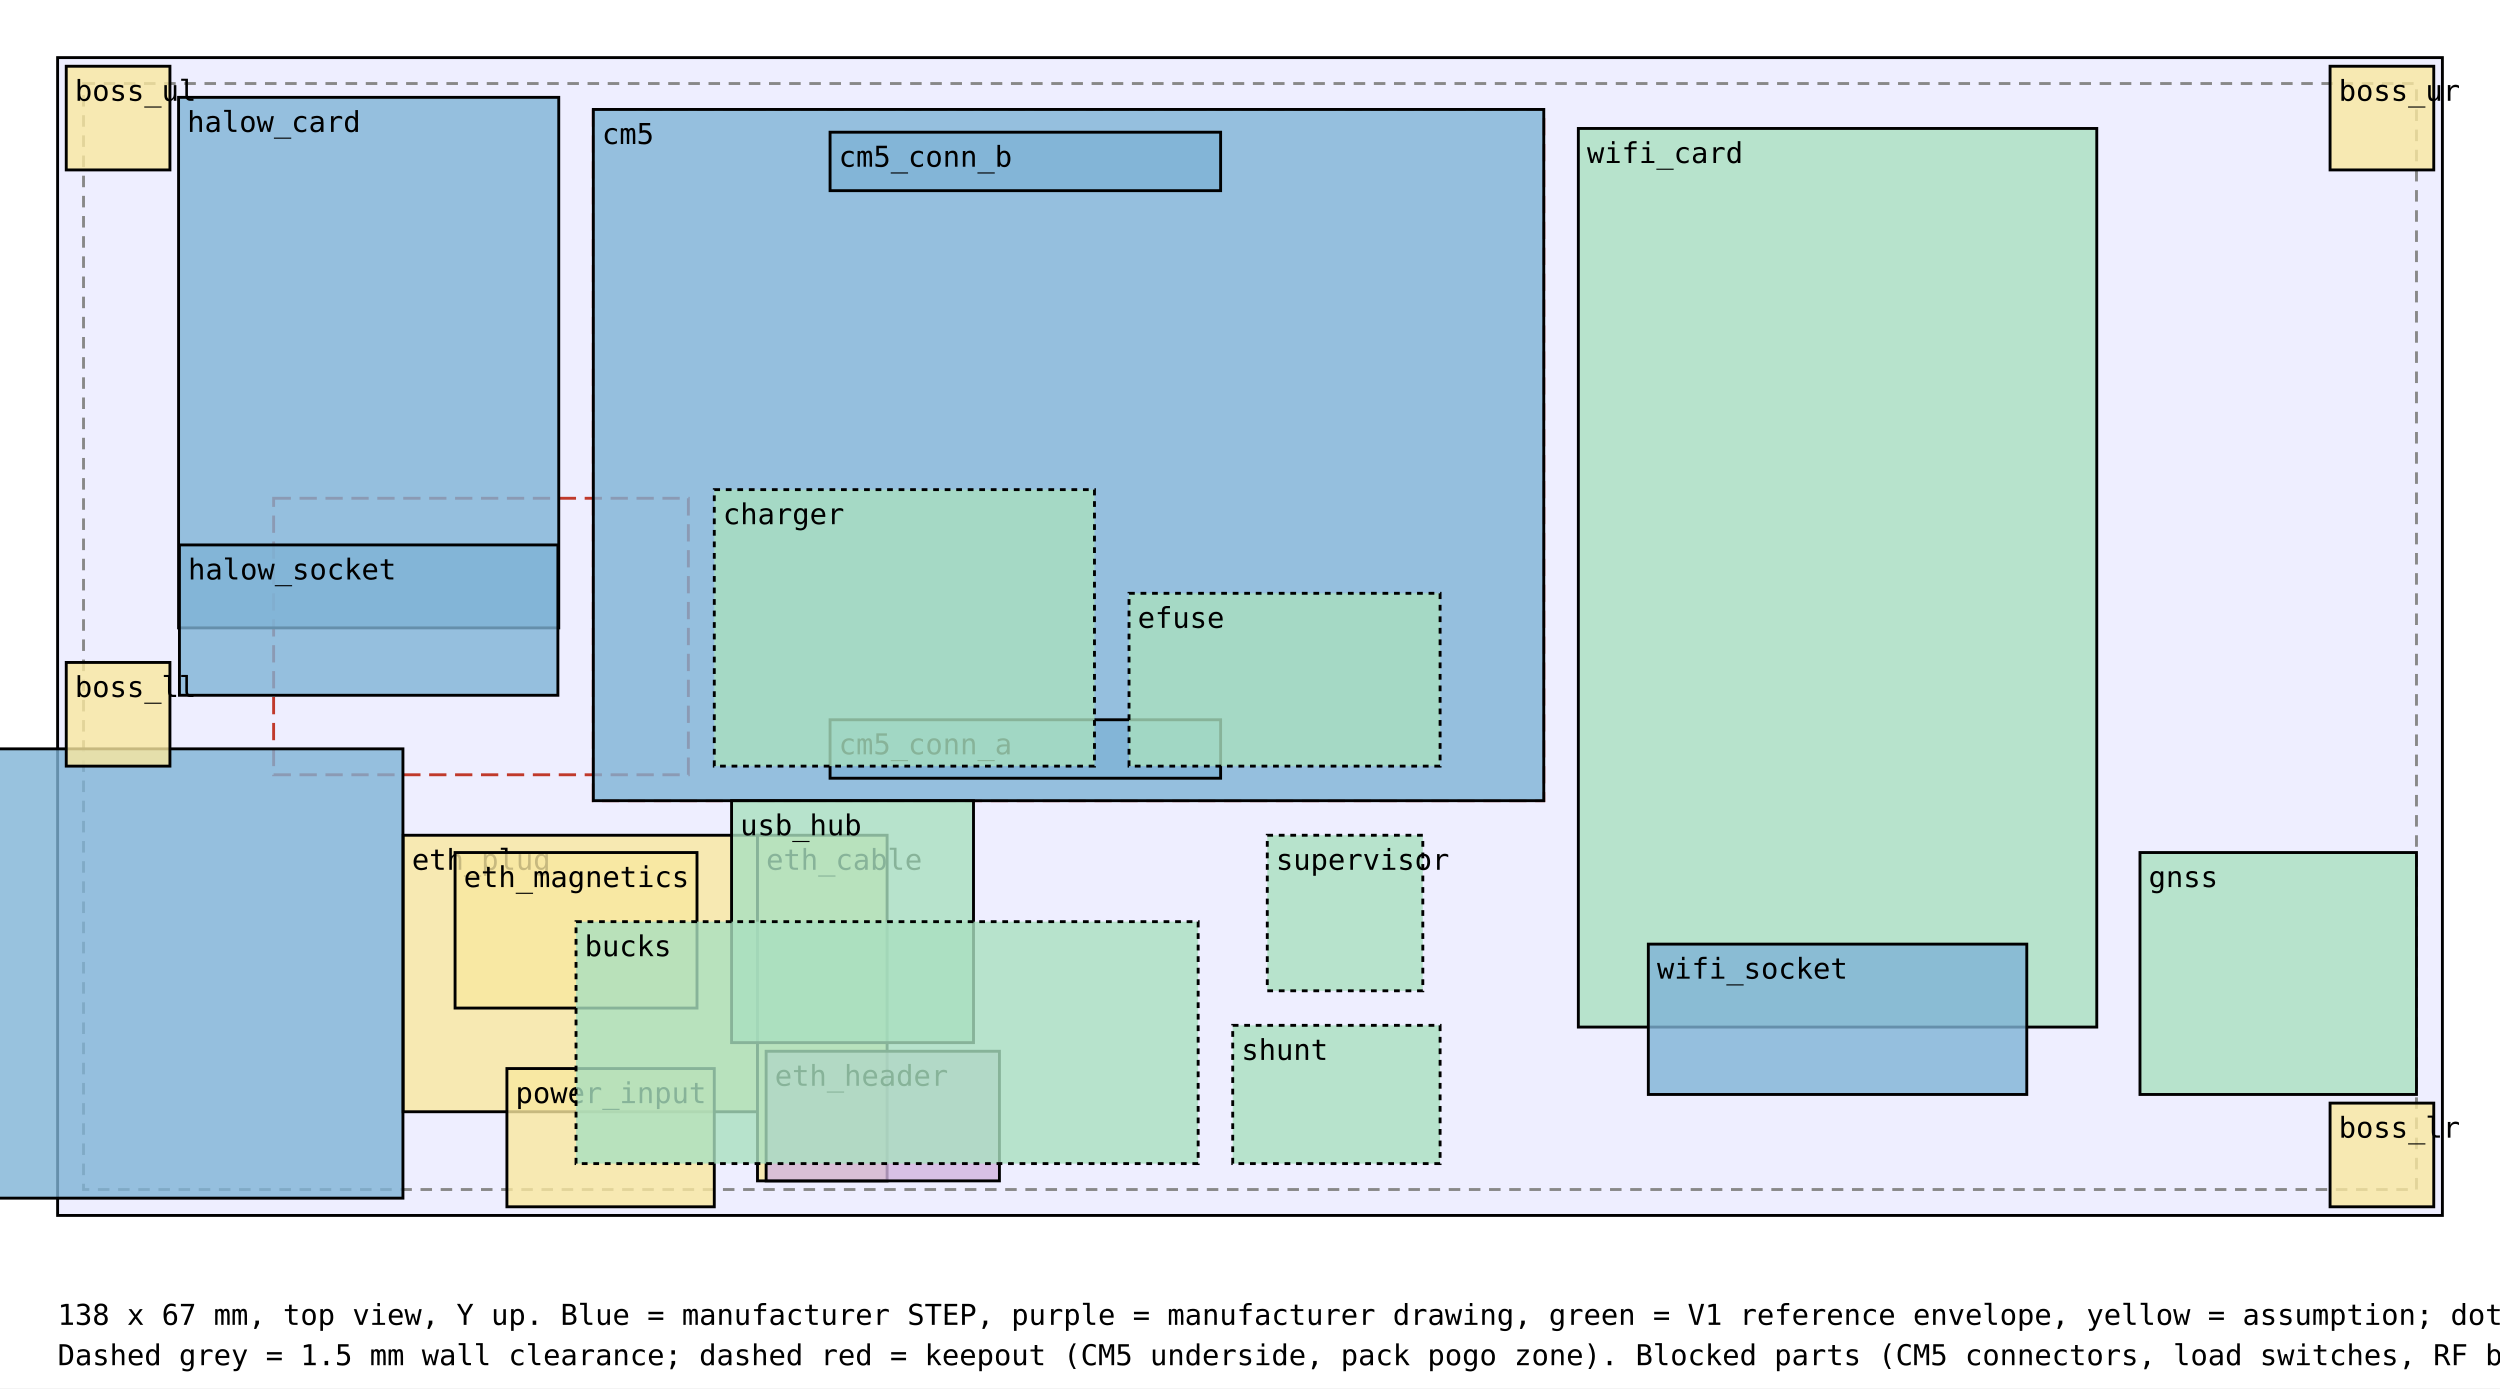
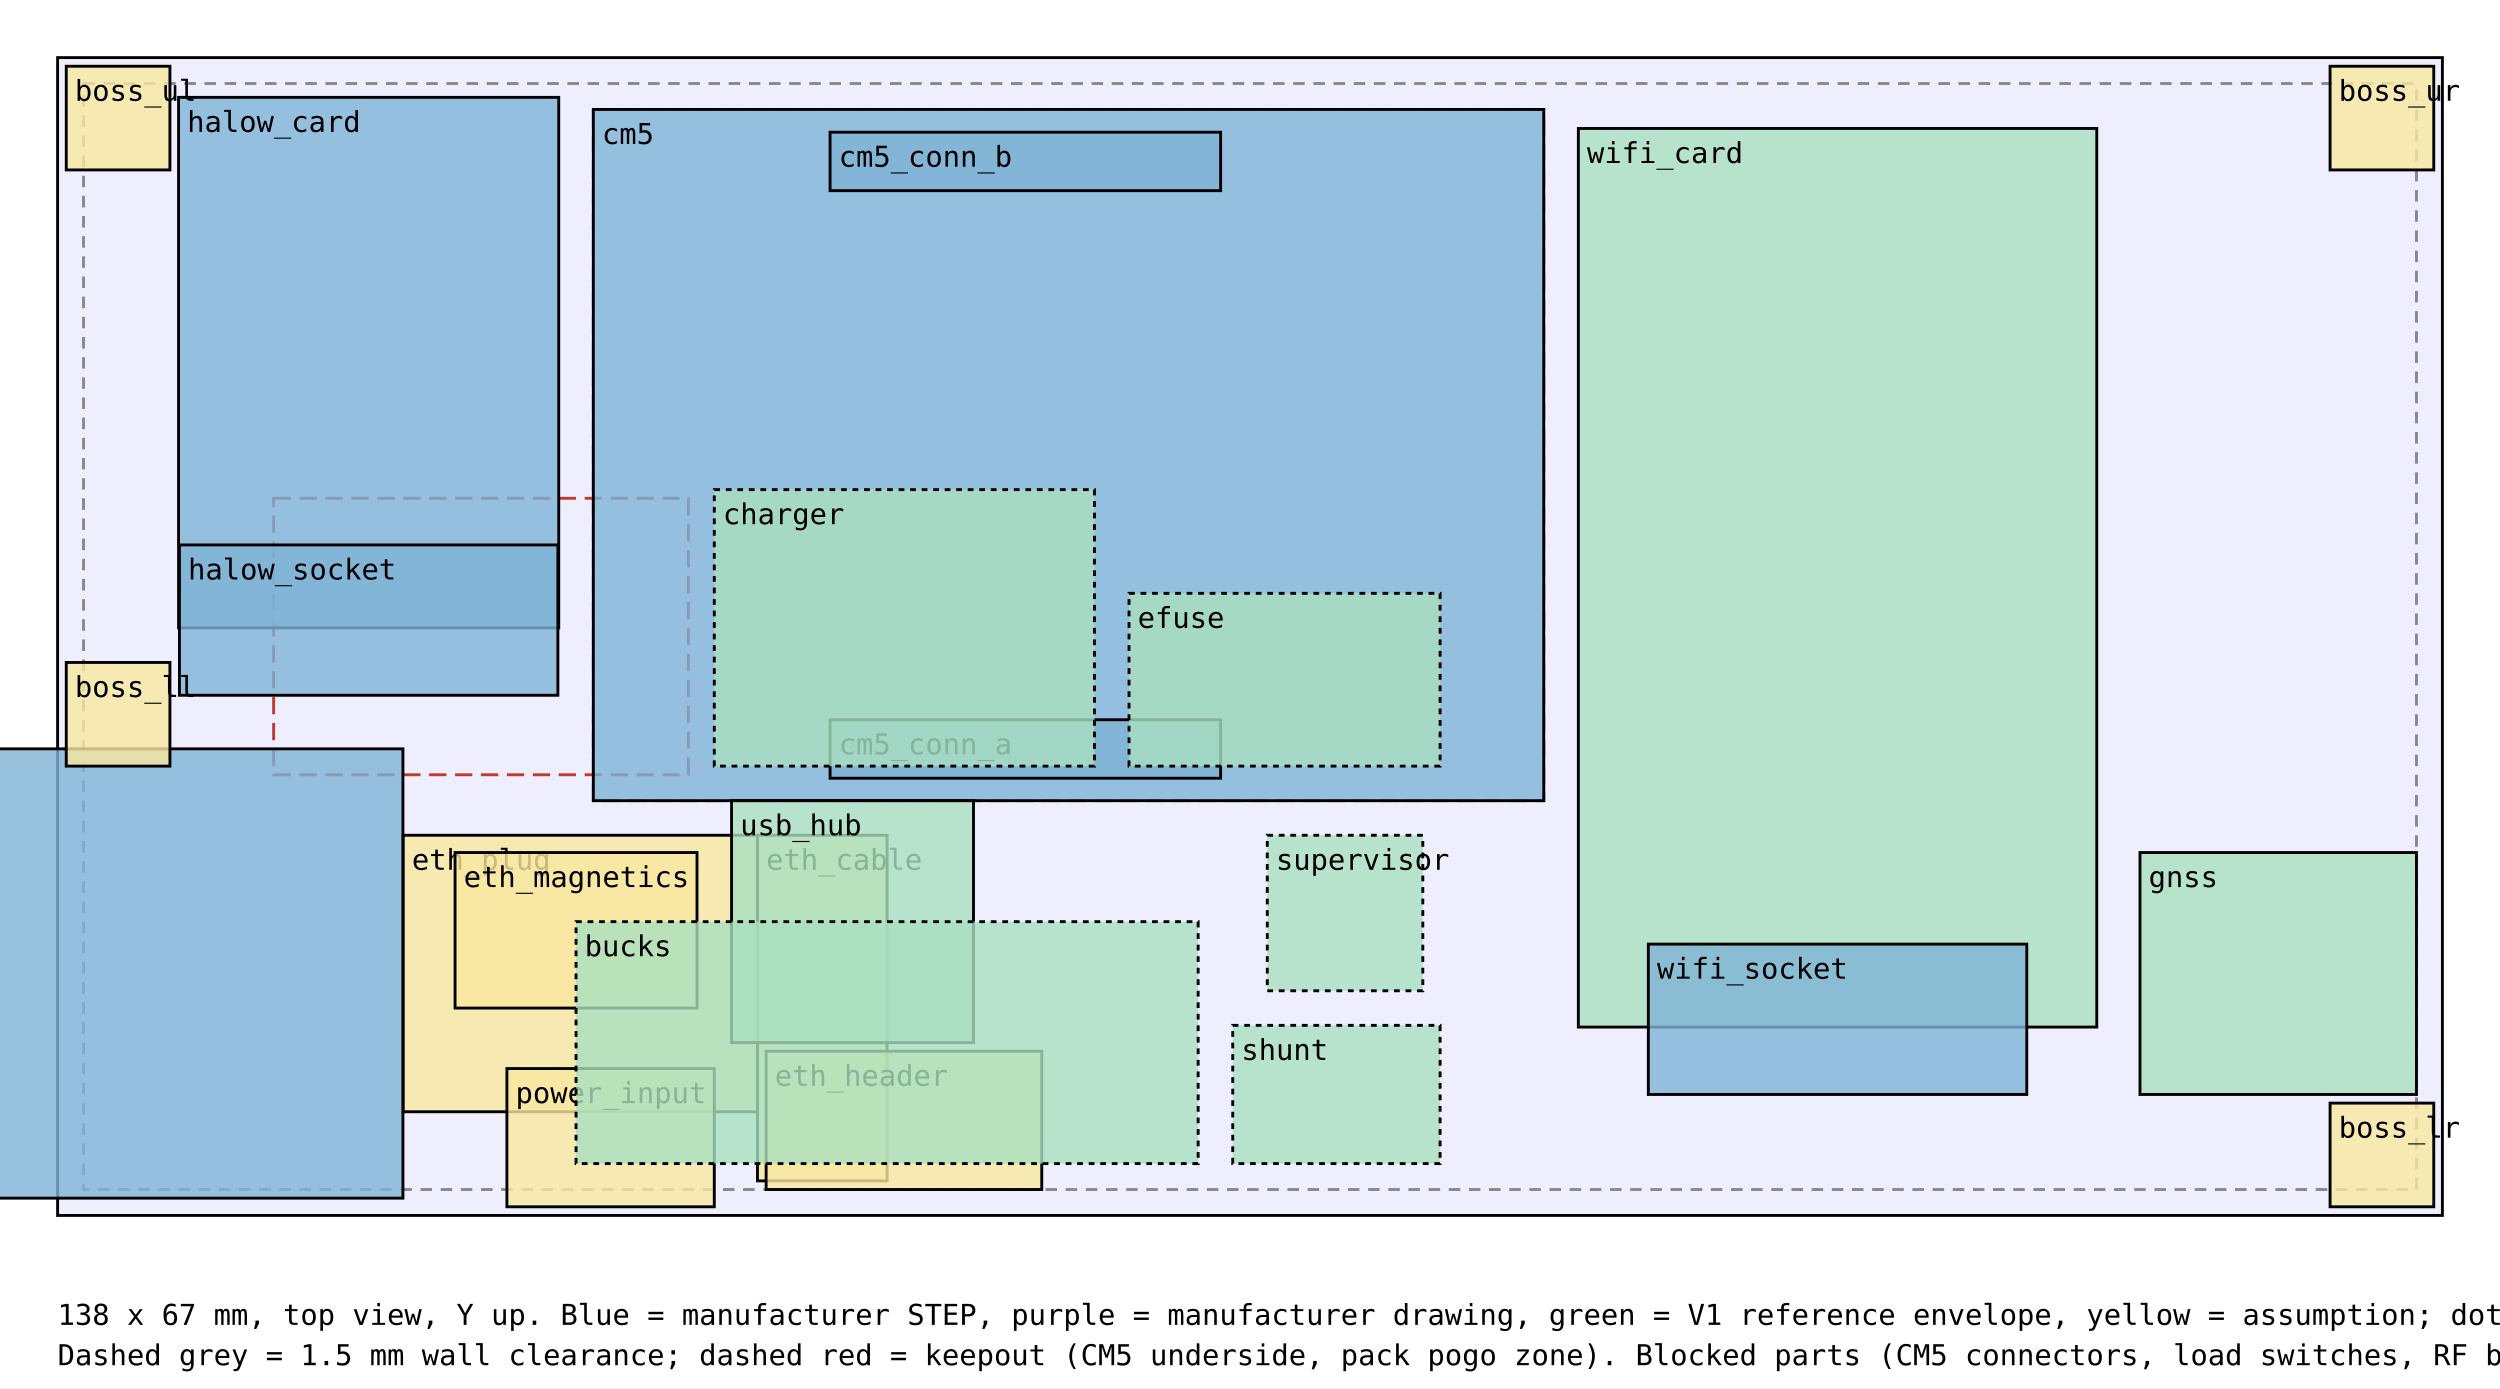
<svg xmlns="http://www.w3.org/2000/svg" width="868" height="482" font-family="monospace" font-size="10">
  <rect width="100%" height="100%" fill="white" />
  <rect x="20.0" y="20.0" width="828.0" height="402.0" fill="#eef" stroke="black" />
  <rect x="29.0" y="29.0" width="810.0" height="384.0" fill="none" stroke="#888" stroke-dasharray="4 3" />
  <rect x="206.0" y="38.0" width="330.0" height="240.0" fill="none" stroke="#c0392b" stroke-dasharray="6 3" />
  <rect x="95.0" y="173.0" width="144.0" height="96.0" fill="none" stroke="#c0392b" stroke-dasharray="6 3" />
  <rect x="206.0" y="38.0" width="330.0" height="240.0" fill="#7fb3d5" fill-opacity="0.8" stroke="black" />
  <text x="209.0" y="50.0">cm5</text>
  <rect x="288.2" y="249.9" width="135.6" height="20.3" fill="#7fb3d5" fill-opacity="0.8" stroke="black" />
  <text x="291.2" y="261.9">cm5_conn_a</text>
  <rect x="288.2" y="45.9" width="135.6" height="20.3" fill="#7fb3d5" fill-opacity="0.8" stroke="black" />
  <text x="291.2" y="57.9">cm5_conn_b</text>
  <rect x="62.0" y="33.8" width="132.0" height="184.2" fill="#7fb3d5" fill-opacity="0.8" stroke="black" />
  <text x="65.0" y="45.8">halow_card</text>
  <rect x="62.3" y="189.2" width="131.4" height="52.2" fill="#7fb3d5" fill-opacity="0.8" stroke="black" />
  <text x="65.3" y="201.2">halow_socket</text>
  <rect x="548.0" y="44.6" width="180.0" height="312.0" fill="#a9dfbf" fill-opacity="0.8" stroke="black" />
  <text x="551.0" y="56.6">wifi_card</text>
  <rect x="572.3" y="327.8" width="131.4" height="52.2" fill="#7fb3d5" fill-opacity="0.8" stroke="black" />
  <text x="575.3" y="339.8">wifi_socket</text>
  <rect x="-98.8" y="260.0" width="238.7" height="156.0" fill="#7fb3d5" fill-opacity="0.8" stroke="black" />
  <text x="-95.8" y="272.0">eth_feedthrough</text>
  <rect x="140.0" y="290.0" width="123.0" height="96.0" fill="#f9e79f" fill-opacity="0.8" stroke="black" />
  <text x="143.0" y="302.0">eth_plug</text>
  <rect x="263.0" y="290.0" width="45.0" height="120.0" fill="#f9e79f" fill-opacity="0.8" stroke="black" />
  <text x="266.0" y="302.0">eth_cable</text>
-   <rect x="266.0" y="365.0" width="81.0" height="45.0" fill="#d2b4de" fill-opacity="0.8" stroke="black" />
+   <rect x="266.0" y="365.0" width="95.7" height="48.0" fill="#f9e79f" fill-opacity="0.8" stroke="black" />
  <text x="269.0" y="377.0">eth_header</text>
  <rect x="158.0" y="296.0" width="84.0" height="54.0" fill="#f9e79f" fill-opacity="0.8" stroke="black" />
  <text x="161.0" y="308.0">eth_magnetics</text>
  <rect x="176.0" y="371.0" width="72.0" height="48.0" fill="#f9e79f" fill-opacity="0.8" stroke="black" />
  <text x="179.0" y="383.0">power_input</text>
  <rect x="254.0" y="278.0" width="84.0" height="84.0" fill="#a9dfbf" fill-opacity="0.8" stroke="black" />
  <text x="257.0" y="290.0">usb_hub</text>
  <rect x="743.0" y="296.0" width="96.0" height="84.0" fill="#a9dfbf" fill-opacity="0.8" stroke="black" />
  <text x="746.0" y="308.0">gnss</text>
  <rect x="200.0" y="320.0" width="216.0" height="84.0" fill="#a9dfbf" fill-opacity="0.8" stroke="black" stroke-dasharray="2 2" />
  <text x="203.0" y="332.0">bucks</text>
  <rect x="248.0" y="170.0" width="132.0" height="96.0" fill="#a9dfbf" fill-opacity="0.8" stroke="black" stroke-dasharray="2 2" />
  <text x="251.0" y="182.0">charger</text>
  <rect x="392.0" y="206.0" width="108.0" height="60.0" fill="#a9dfbf" fill-opacity="0.8" stroke="black" stroke-dasharray="2 2" />
  <text x="395.0" y="218.0">efuse</text>
  <rect x="428.0" y="356.0" width="72.0" height="48.0" fill="#a9dfbf" fill-opacity="0.8" stroke="black" stroke-dasharray="2 2" />
  <text x="431.0" y="368.0">shunt</text>
  <rect x="440.0" y="290.0" width="54.0" height="54.0" fill="#a9dfbf" fill-opacity="0.8" stroke="black" stroke-dasharray="2 2" />
  <text x="443.0" y="302.0">supervisor</text>
  <rect x="23.0" y="230.0" width="36.0" height="36.0" fill="#f9e79f" fill-opacity="0.8" stroke="black" />
  <text x="26.0" y="242.0">boss_ll</text>
  <rect x="809.0" y="383.0" width="36.0" height="36.0" fill="#f9e79f" fill-opacity="0.8" stroke="black" />
  <text x="812.0" y="395.0">boss_lr</text>
  <rect x="23.0" y="23.0" width="36.0" height="36.0" fill="#f9e79f" fill-opacity="0.8" stroke="black" />
  <text x="26.0" y="35.0">boss_ul</text>
  <rect x="809.0" y="23.0" width="36.0" height="36.0" fill="#f9e79f" fill-opacity="0.8" stroke="black" />
  <text x="812.0" y="35.0">boss_ur</text>
  <text x="20.0" y="460.0">138 x 67 mm, top view, Y up. Blue = manufacturer STEP, purple = manufacturer drawing, green = V1 reference envelope, yellow = assumption; dotted outline = bottom side.</text>
  <text x="20.0" y="474.0">Dashed grey = 1.5 mm wall clearance; dashed red = keepout (CM5 underside, pack pogo zone). Blocked parts (CM5 connectors, load switches, RF bulkheads) not drawn.</text>
</svg>
